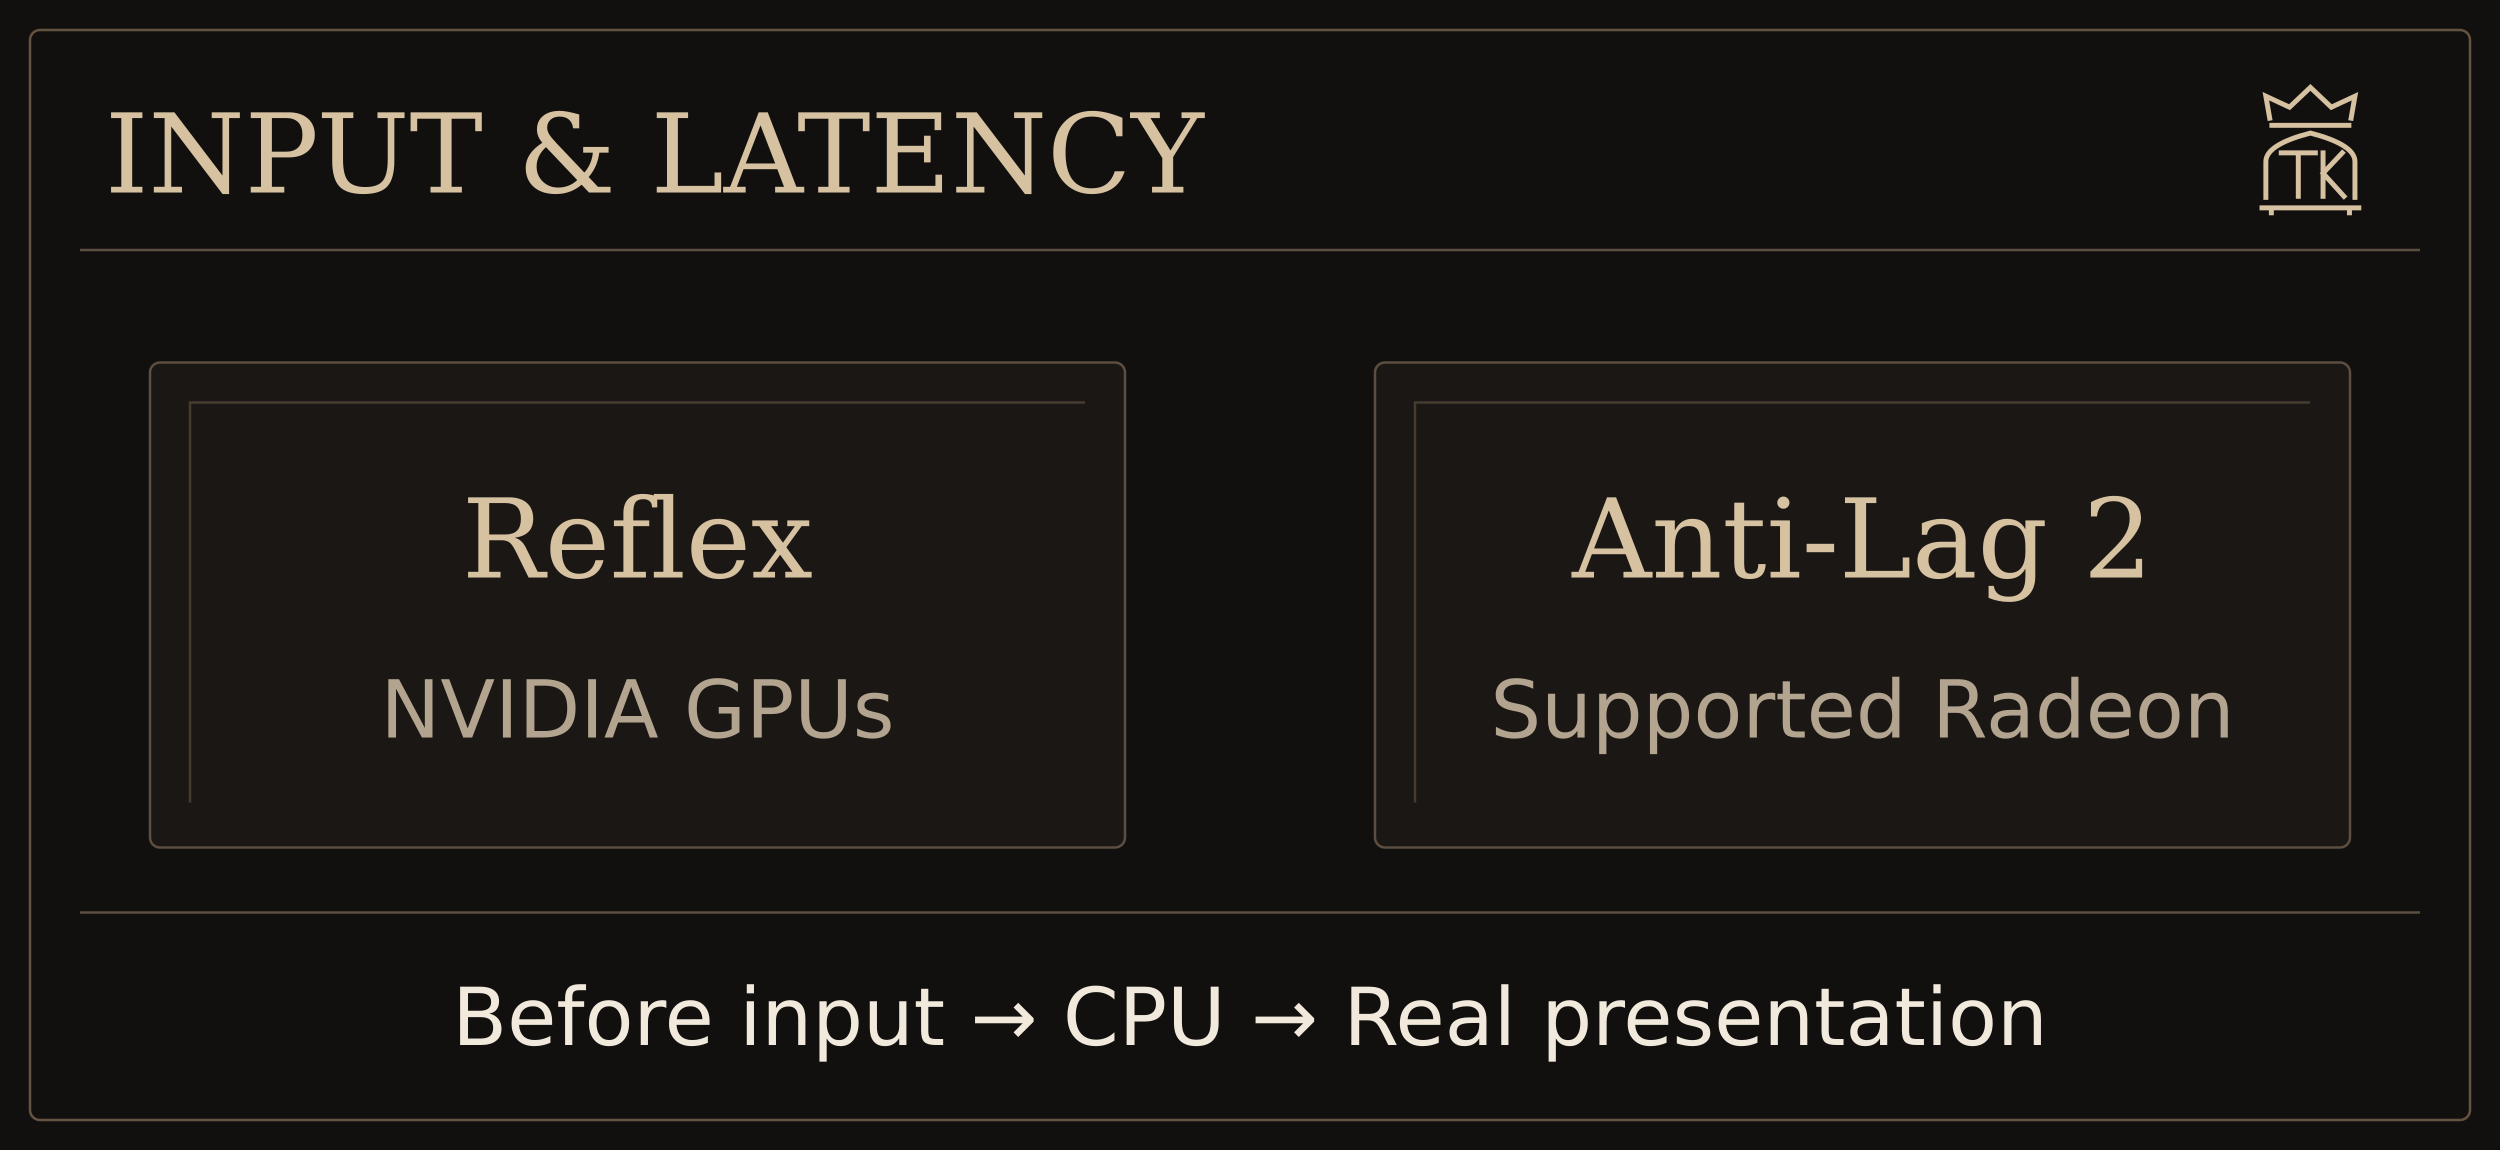
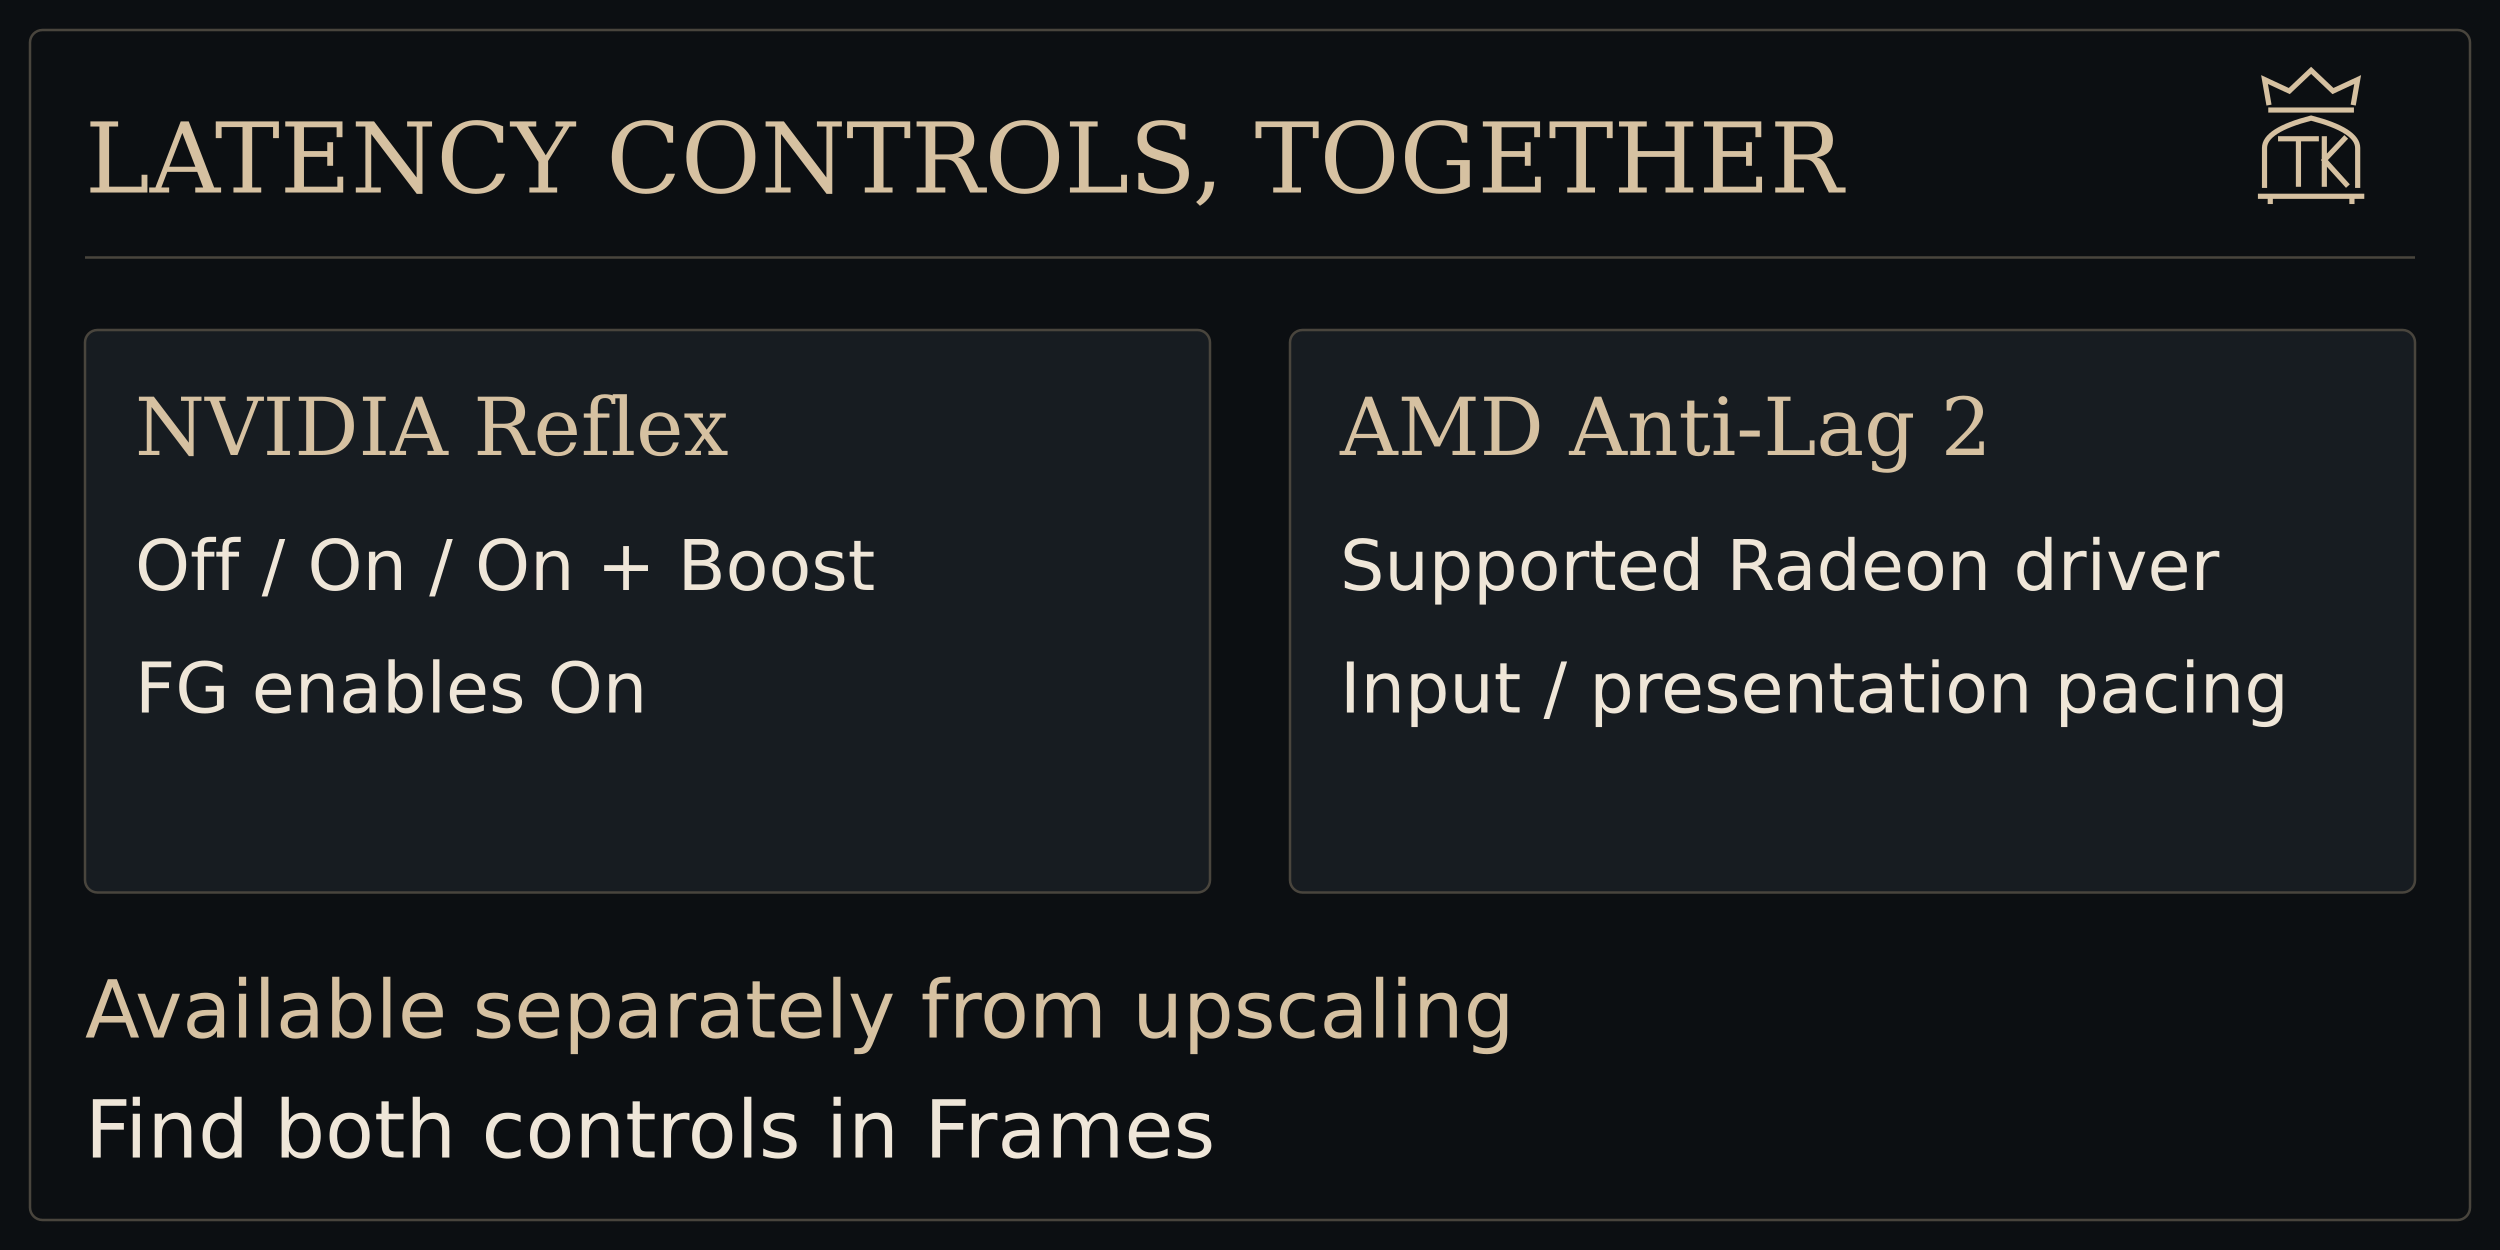
- <svg xmlns="http://www.w3.org/2000/svg" width="1000" height="460" viewBox="0 0 1000 460" role="img" aria-labelledby="title desc">
-   <rect width="1000" height="460" fill="#12100f" />
-   <rect x="12" y="12" width="976" height="436" rx="4" fill="none" stroke="#655341" />
-   <path d="M32 100H968M32 365H968" stroke="#5c4e40" />
-   <g transform="translate(896 31) scale(.22)" color="#d6c1a1">
+ <svg xmlns="http://www.w3.org/2000/svg" width="1000" height="500" viewBox="0 0 1000 500" role="img" aria-labelledby="title desc">
+   <rect width="1000" height="500" fill="#0c0f12" />
+   <rect x="12" y="12" width="976" height="476" rx="5" fill="none" stroke="#49453d" />
+   <g transform="translate(895 24) scale(.23)" color="#d6c1a1">
    <g fill="none" stroke="currentColor" stroke-width="9" stroke-linecap="square" stroke-linejoin="miter">
      <path id="crown" d="M54 74L47 34L90 54L128 18L166 54L209 34L202 74M58 87H198" />
      <path id="workshop-arch" d="M47 218V153Q47 122 128 101Q209 122 209 153V218" />
      <path id="initial-t" d="M75 137H137M106 137V216" />
      <path id="initial-k" d="M151 137V216M186 137L151 174L189 216" />
      <path id="workbench" d="M40 237H216M57 237V246M199 237V246" />
    </g>
  </g>
-   <text x="42" y="77" text-anchor="start" fill="#d6c1a1" font-family="DejaVu Serif" font-size="44">INPUT &amp; LATENCY</text>
-   <rect x="60" y="145" width="390" height="194" rx="4" fill="#1b1714" stroke="#5c4e40" />
-   <path d="M76 321V161H434" fill="none" stroke="#aa8f6e" stroke-opacity=".3" />
-   <text x="255" y="231" text-anchor="middle" fill="#d6c1a1" font-family="DejaVu Serif" font-size="44">Reflex</text>
-   <text x="255" y="295" text-anchor="middle" fill="#b3a48f" font-family="DejaVu Sans" font-size="32">NVIDIA GPUs</text>
-   <rect x="550" y="145" width="390" height="194" rx="4" fill="#1b1714" stroke="#5c4e40" />
-   <path d="M566 321V161H924" fill="none" stroke="#aa8f6e" stroke-opacity=".3" />
-   <text x="745" y="231" text-anchor="middle" fill="#d6c1a1" font-family="DejaVu Serif" font-size="44">Anti-Lag 2</text>
-   <text x="745" y="295" text-anchor="middle" fill="#b3a48f" font-family="DejaVu Sans" font-size="32">Supported Radeon</text>
-   <text x="500" y="418" text-anchor="middle" fill="#f1e9dc" font-family="DejaVu Sans" font-size="32">Before input → CPU → Real presentation</text>
+   <text x="34" y="77" font-family="DejaVu Serif" font-size="39" text-anchor="start" fill="#d6c1a1">LATENCY CONTROLS, TOGETHER</text>
+   <path d="M34 103H966" stroke="#49453d" />
+   <rect x="34.0" y="132" width="450.0" height="225" rx="5" fill="#171c21" stroke="#49453d" />
+   <text x="54.0" y="182" font-family="DejaVu Serif" font-size="32" text-anchor="start" fill="#d6c1a1">NVIDIA Reflex</text>
+   <text x="54.0" y="236" font-family="DejaVu Sans" font-size="28" text-anchor="start" fill="#efe6d8">Off / On / On + Boost</text>
+   <text x="54.0" y="285" font-family="DejaVu Sans" font-size="28" text-anchor="start" fill="#efe6d8">FG enables On</text>
+   <rect x="516.0" y="132" width="450.0" height="225" rx="5" fill="#171c21" stroke="#49453d" />
+   <text x="536.0" y="182" font-family="DejaVu Serif" font-size="32" text-anchor="start" fill="#d6c1a1">AMD Anti-Lag 2</text>
+   <text x="536.0" y="236" font-family="DejaVu Sans" font-size="28" text-anchor="start" fill="#efe6d8">Supported Radeon driver</text>
+   <text x="536.0" y="285" font-family="DejaVu Sans" font-size="28" text-anchor="start" fill="#efe6d8">Input / presentation pacing</text>
+   <text x="34" y="415" font-family="DejaVu Sans" font-size="32" text-anchor="start" fill="#d6c1a1">Available separately from upscaling</text>
+   <text x="34" y="463" font-family="DejaVu Sans" font-size="32" text-anchor="start" fill="#efe6d8">Find both controls in Frames</text>
</svg>
